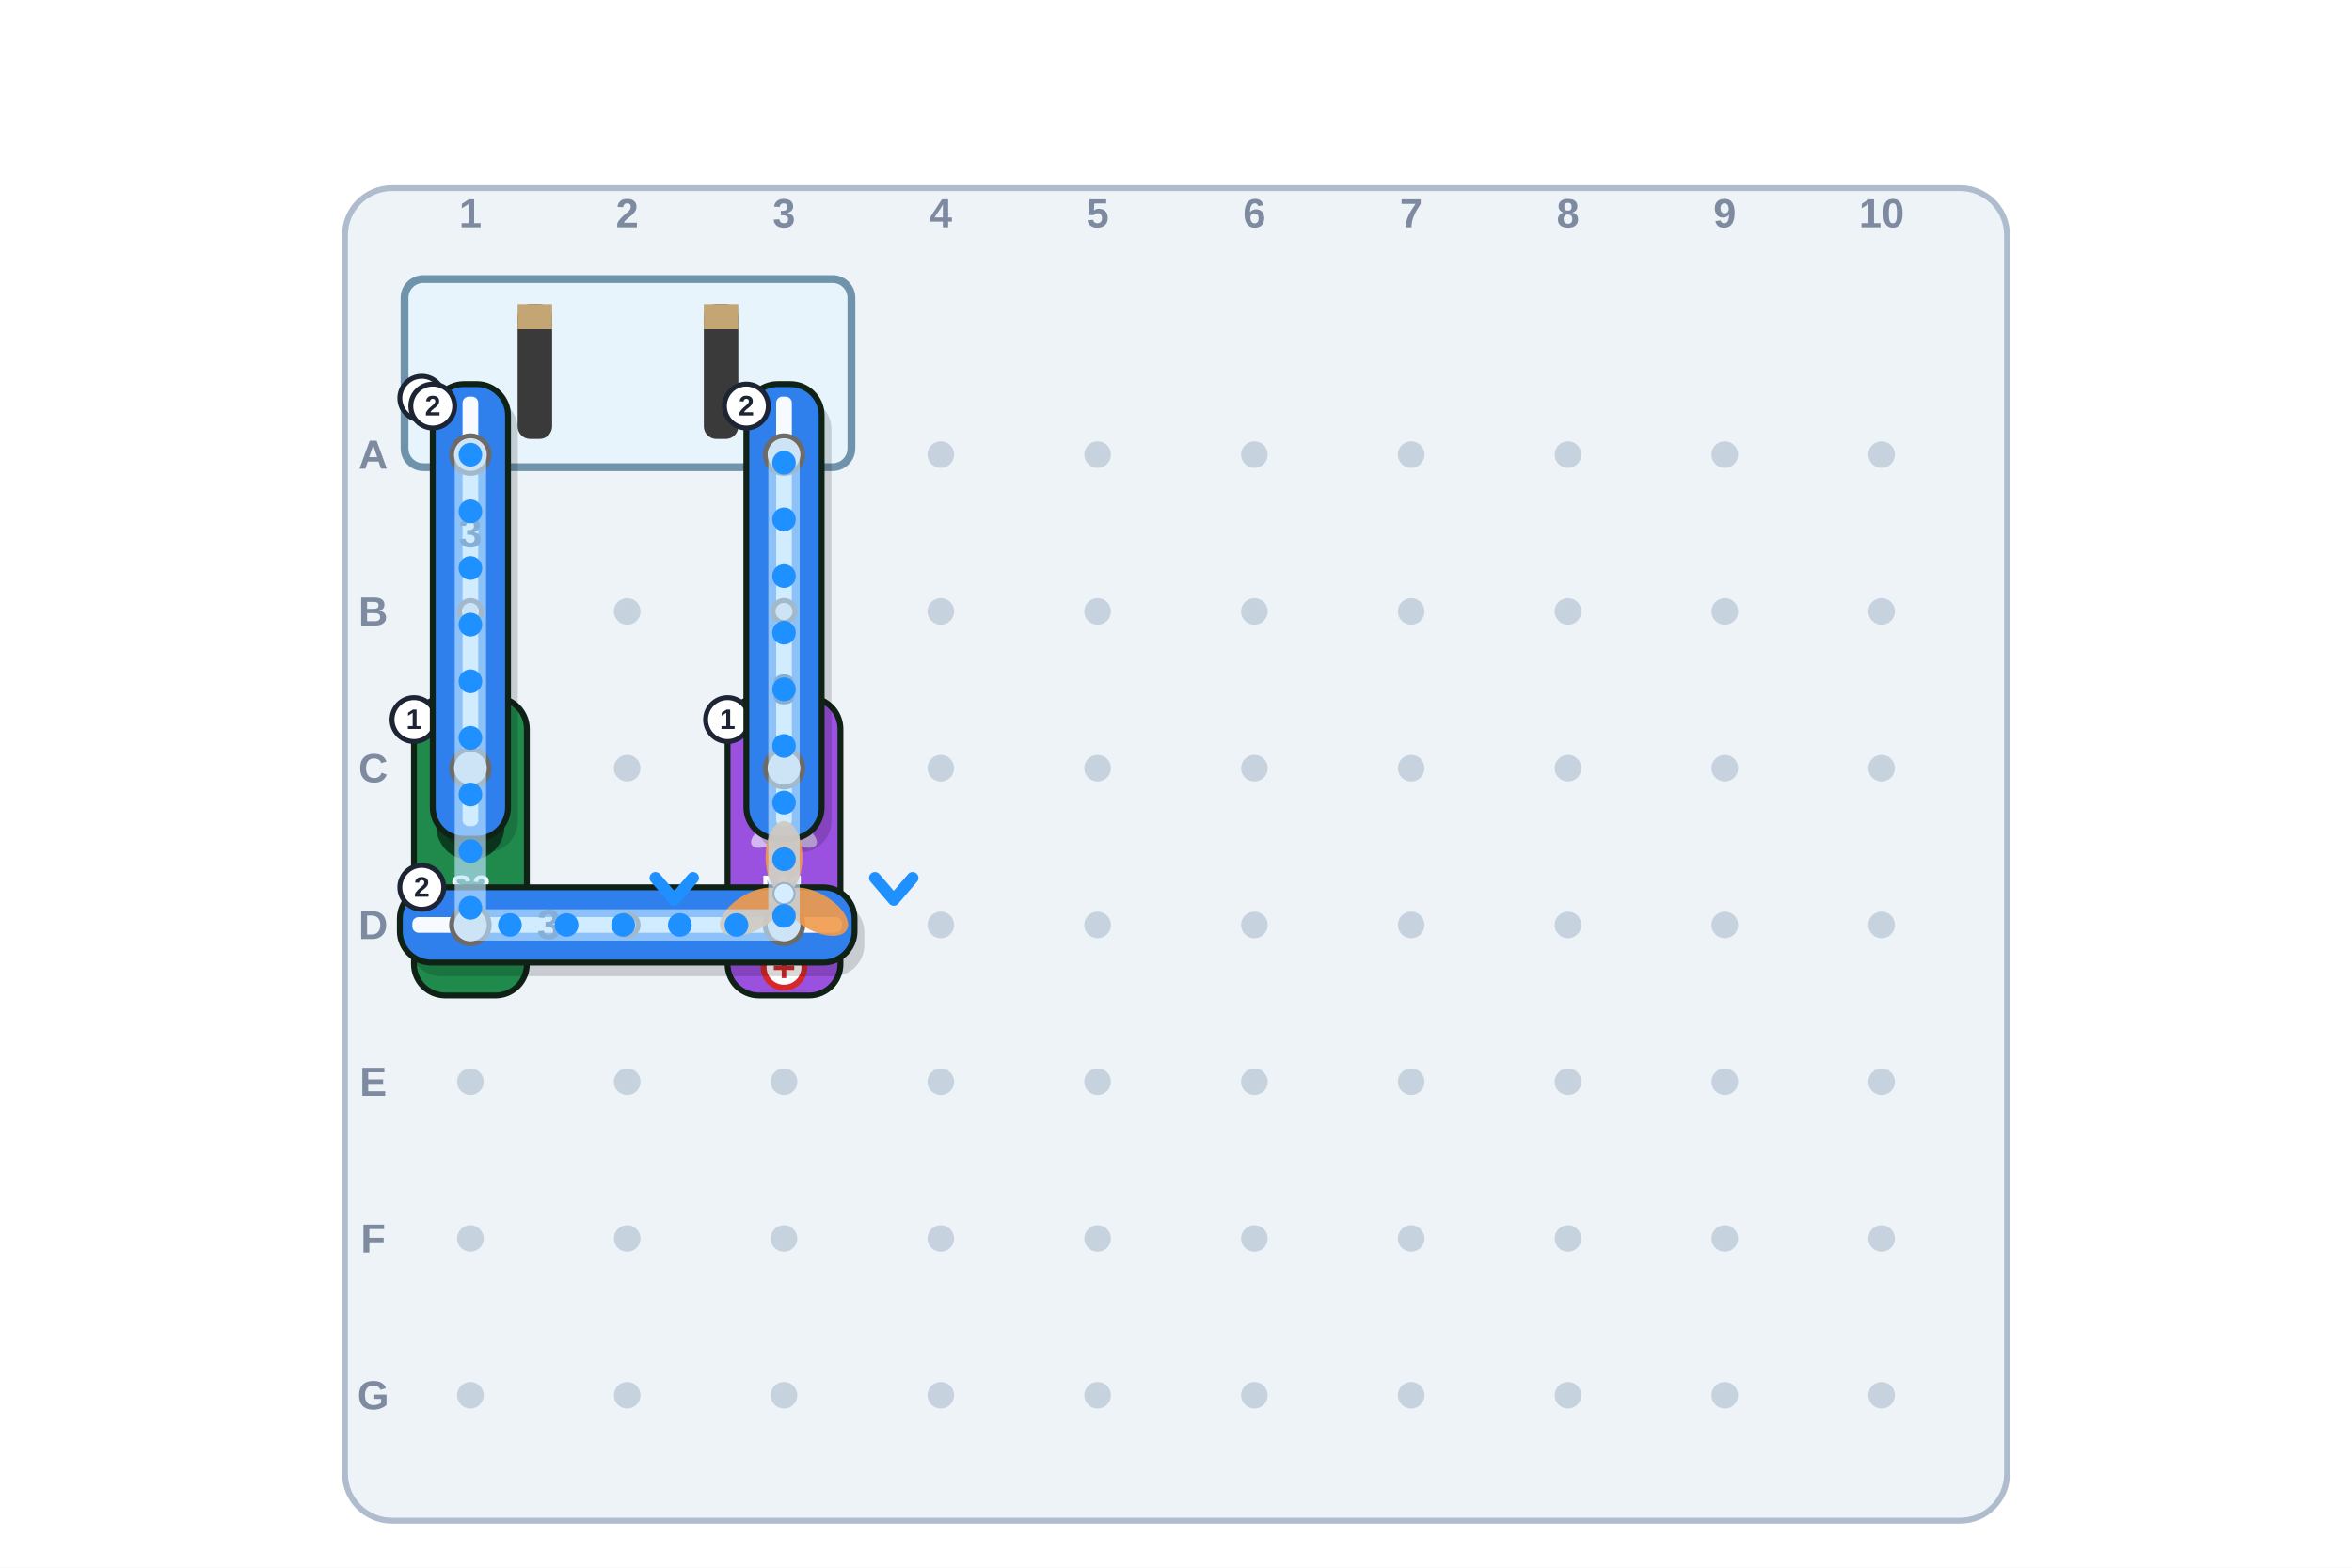
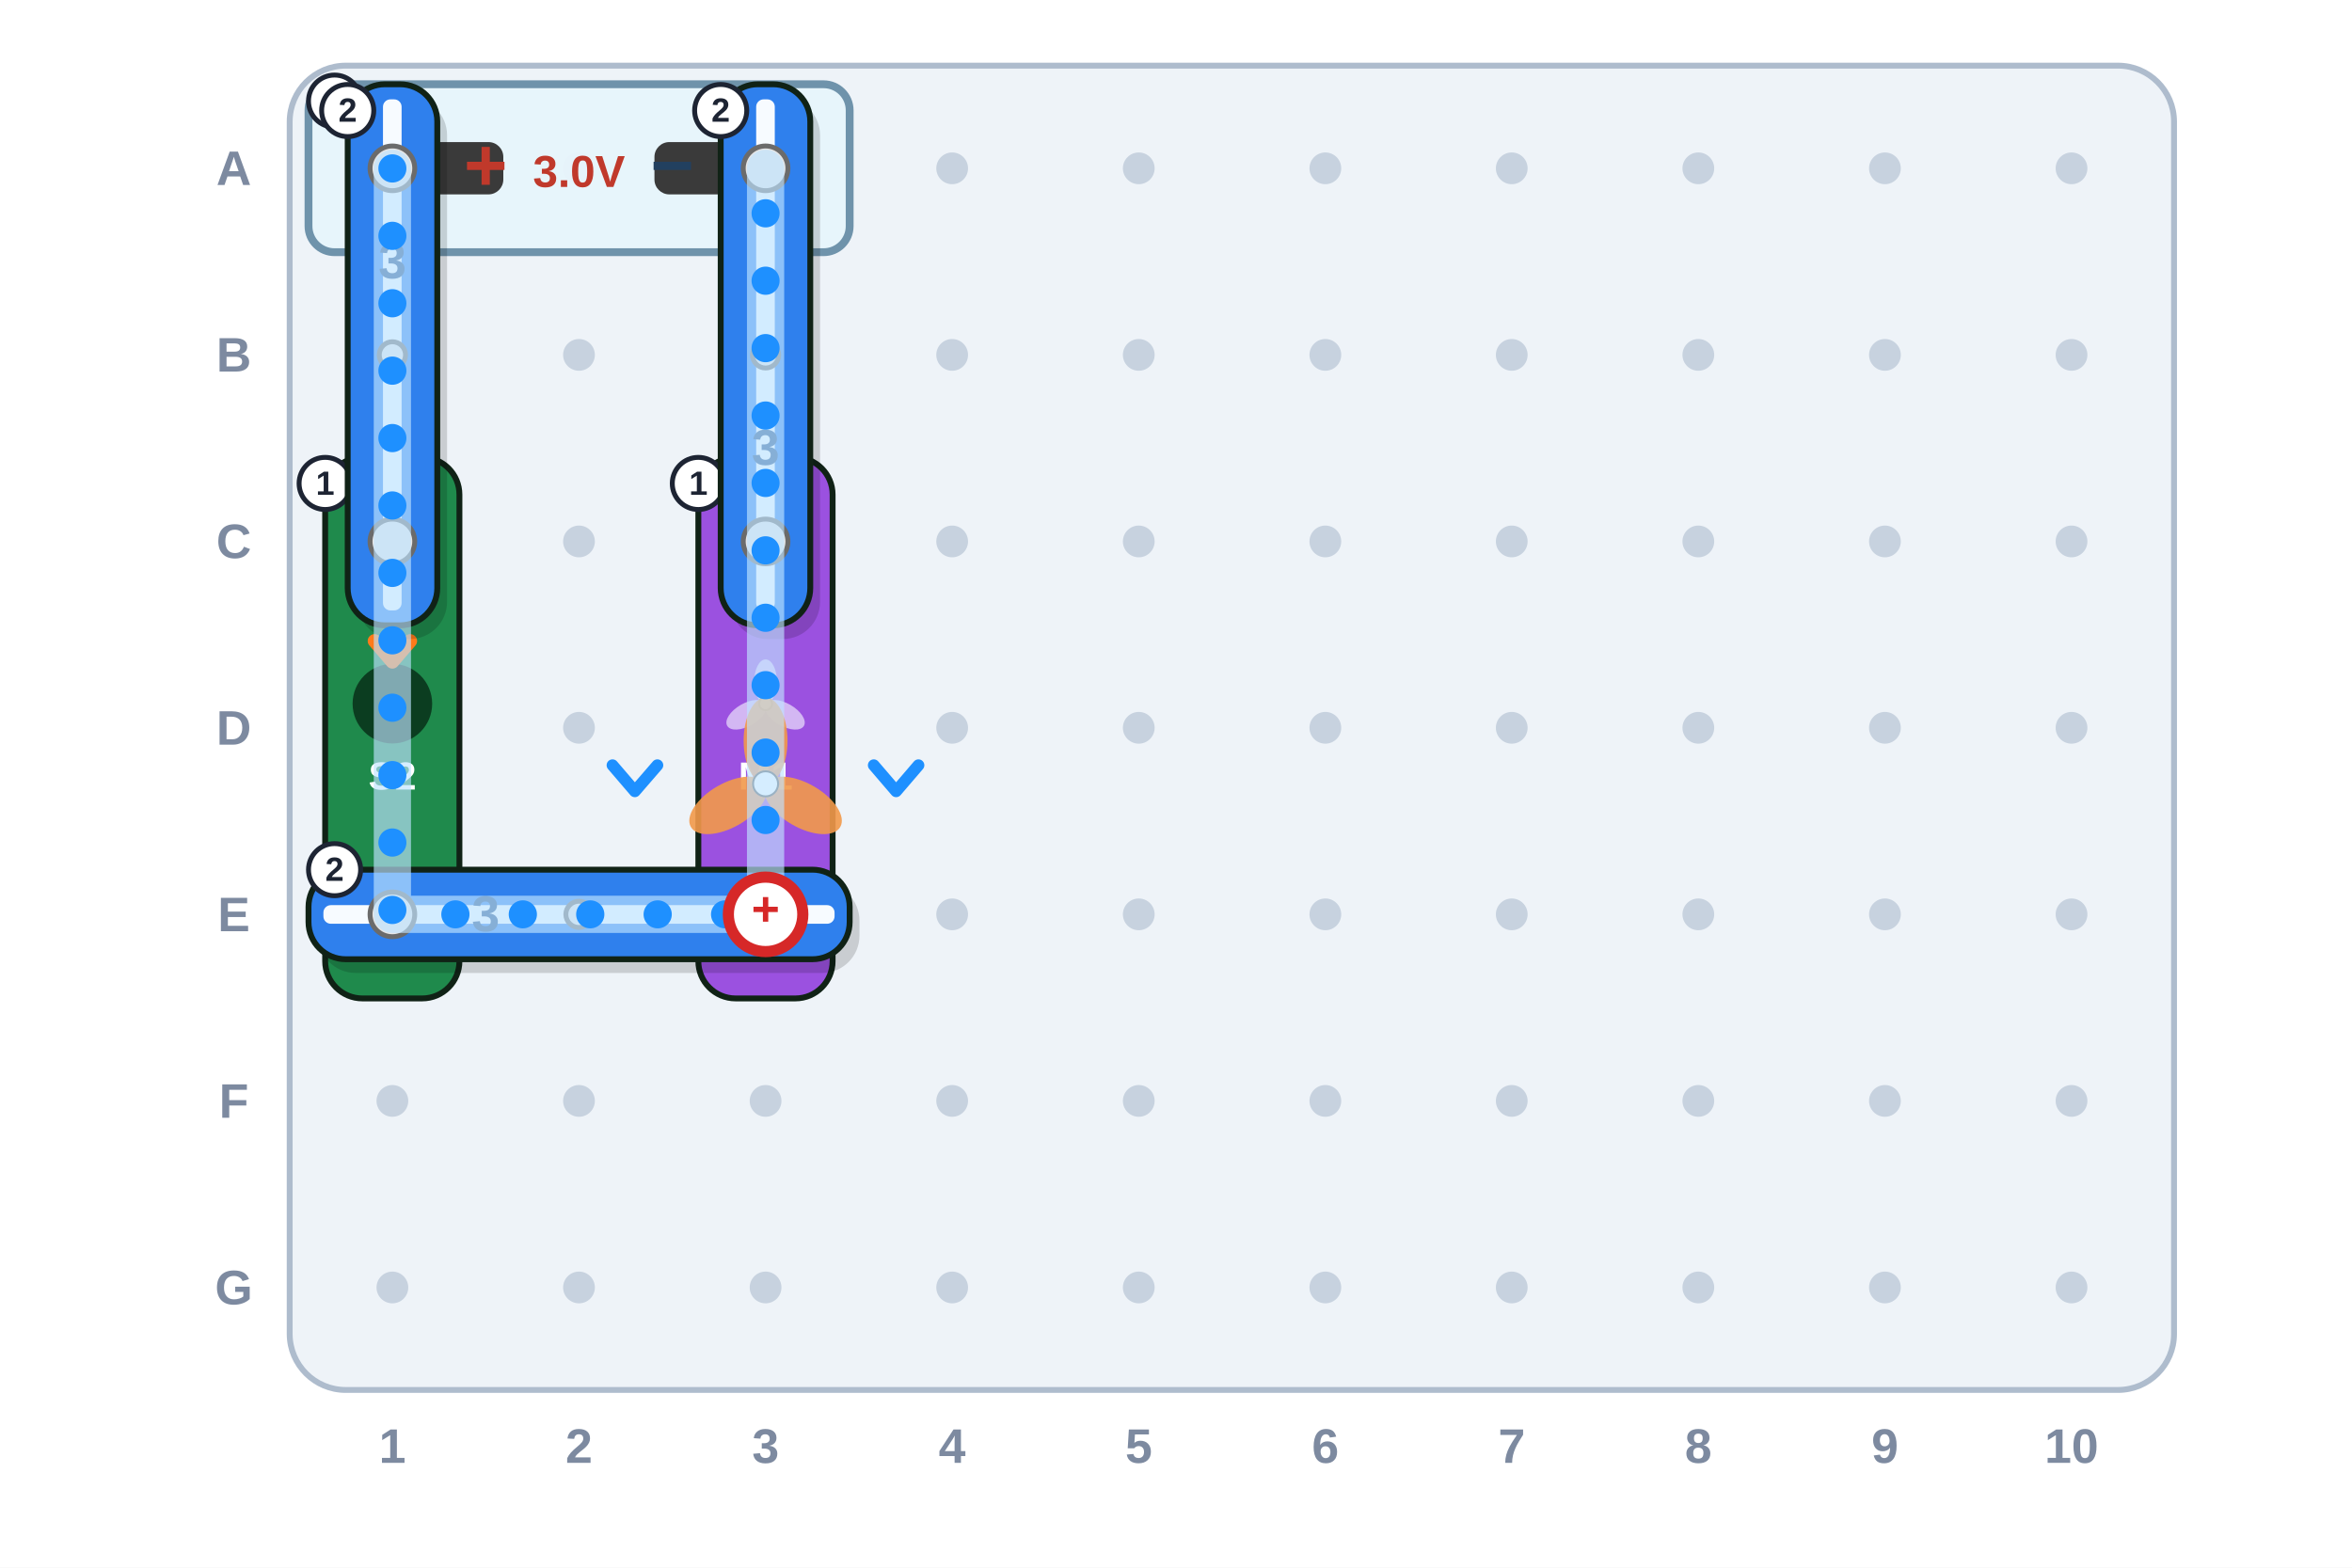
<svg xmlns="http://www.w3.org/2000/svg" width="1200" height="800" viewBox="0 0 1200 800" font-family="'Avenir Next','Trebuchet MS','Helvetica Neue',Arial,sans-serif">
  <rect width="1200" height="800" fill="#ffffff" />
-   <rect x="176.0" y="96.0" width="848.0" height="680.0" rx="24.0" fill="#eef3f8" stroke="#aebccd" stroke-width="3" />
-   <circle cx="240.0" cy="232.0" r="6.8" fill="#c7d2df" />
-   <circle cx="320.0" cy="232.0" r="6.8" fill="#c7d2df" />
-   <circle cx="400.0" cy="232.0" r="6.8" fill="#c7d2df" />
-   <circle cx="480.0" cy="232.0" r="6.8" fill="#c7d2df" />
-   <circle cx="560.0" cy="232.0" r="6.8" fill="#c7d2df" />
-   <circle cx="640.0" cy="232.0" r="6.8" fill="#c7d2df" />
-   <circle cx="720.0" cy="232.0" r="6.8" fill="#c7d2df" />
-   <circle cx="800.0" cy="232.0" r="6.8" fill="#c7d2df" />
-   <circle cx="880.0" cy="232.0" r="6.8" fill="#c7d2df" />
-   <circle cx="960.0" cy="232.0" r="6.8" fill="#c7d2df" />
-   <circle cx="240.0" cy="312.0" r="6.8" fill="#c7d2df" />
-   <circle cx="320.0" cy="312.0" r="6.8" fill="#c7d2df" />
-   <circle cx="400.0" cy="312.0" r="6.8" fill="#c7d2df" />
-   <circle cx="480.0" cy="312.0" r="6.8" fill="#c7d2df" />
-   <circle cx="560.0" cy="312.0" r="6.8" fill="#c7d2df" />
-   <circle cx="640.0" cy="312.0" r="6.8" fill="#c7d2df" />
-   <circle cx="720.0" cy="312.0" r="6.8" fill="#c7d2df" />
-   <circle cx="800.0" cy="312.0" r="6.8" fill="#c7d2df" />
-   <circle cx="880.0" cy="312.0" r="6.8" fill="#c7d2df" />
-   <circle cx="960.0" cy="312.0" r="6.8" fill="#c7d2df" />
-   <circle cx="240.0" cy="392.0" r="6.8" fill="#c7d2df" />
-   <circle cx="320.0" cy="392.0" r="6.8" fill="#c7d2df" />
-   <circle cx="400.0" cy="392.0" r="6.8" fill="#c7d2df" />
-   <circle cx="480.0" cy="392.0" r="6.8" fill="#c7d2df" />
-   <circle cx="560.0" cy="392.0" r="6.8" fill="#c7d2df" />
-   <circle cx="640.0" cy="392.0" r="6.8" fill="#c7d2df" />
-   <circle cx="720.0" cy="392.0" r="6.8" fill="#c7d2df" />
-   <circle cx="800.0" cy="392.0" r="6.8" fill="#c7d2df" />
-   <circle cx="880.0" cy="392.0" r="6.8" fill="#c7d2df" />
-   <circle cx="960.0" cy="392.0" r="6.8" fill="#c7d2df" />
-   <circle cx="240.0" cy="472.0" r="6.8" fill="#c7d2df" />
-   <circle cx="320.0" cy="472.0" r="6.8" fill="#c7d2df" />
-   <circle cx="400.0" cy="472.0" r="6.8" fill="#c7d2df" />
-   <circle cx="480.0" cy="472.0" r="6.8" fill="#c7d2df" />
-   <circle cx="560.0" cy="472.0" r="6.8" fill="#c7d2df" />
-   <circle cx="640.0" cy="472.0" r="6.8" fill="#c7d2df" />
-   <circle cx="720.0" cy="472.0" r="6.8" fill="#c7d2df" />
-   <circle cx="800.0" cy="472.0" r="6.8" fill="#c7d2df" />
-   <circle cx="880.0" cy="472.0" r="6.8" fill="#c7d2df" />
-   <circle cx="960.0" cy="472.0" r="6.8" fill="#c7d2df" />
-   <circle cx="240.0" cy="552.0" r="6.8" fill="#c7d2df" />
-   <circle cx="320.0" cy="552.0" r="6.8" fill="#c7d2df" />
-   <circle cx="400.0" cy="552.0" r="6.8" fill="#c7d2df" />
-   <circle cx="480.0" cy="552.0" r="6.8" fill="#c7d2df" />
-   <circle cx="560.0" cy="552.0" r="6.8" fill="#c7d2df" />
-   <circle cx="640.0" cy="552.0" r="6.8" fill="#c7d2df" />
-   <circle cx="720.0" cy="552.0" r="6.8" fill="#c7d2df" />
-   <circle cx="800.0" cy="552.0" r="6.8" fill="#c7d2df" />
-   <circle cx="880.0" cy="552.0" r="6.8" fill="#c7d2df" />
-   <circle cx="960.0" cy="552.0" r="6.8" fill="#c7d2df" />
-   <circle cx="240.0" cy="632.0" r="6.8" fill="#c7d2df" />
-   <circle cx="320.0" cy="632.0" r="6.8" fill="#c7d2df" />
-   <circle cx="400.0" cy="632.0" r="6.8" fill="#c7d2df" />
-   <circle cx="480.0" cy="632.0" r="6.8" fill="#c7d2df" />
-   <circle cx="560.0" cy="632.0" r="6.8" fill="#c7d2df" />
-   <circle cx="640.0" cy="632.0" r="6.8" fill="#c7d2df" />
-   <circle cx="720.0" cy="632.0" r="6.8" fill="#c7d2df" />
-   <circle cx="800.0" cy="632.0" r="6.8" fill="#c7d2df" />
-   <circle cx="880.0" cy="632.0" r="6.8" fill="#c7d2df" />
-   <circle cx="960.0" cy="632.0" r="6.8" fill="#c7d2df" />
-   <circle cx="240.0" cy="712.0" r="6.8" fill="#c7d2df" />
-   <circle cx="320.0" cy="712.0" r="6.8" fill="#c7d2df" />
-   <circle cx="400.0" cy="712.0" r="6.8" fill="#c7d2df" />
-   <circle cx="480.0" cy="712.0" r="6.8" fill="#c7d2df" />
-   <circle cx="560.0" cy="712.0" r="6.8" fill="#c7d2df" />
-   <circle cx="640.0" cy="712.0" r="6.8" fill="#c7d2df" />
-   <circle cx="720.0" cy="712.0" r="6.8" fill="#c7d2df" />
-   <circle cx="800.0" cy="712.0" r="6.8" fill="#c7d2df" />
-   <circle cx="880.0" cy="712.0" r="6.8" fill="#c7d2df" />
-   <circle cx="960.0" cy="712.0" r="6.8" fill="#c7d2df" />
-   <text x="190.4" y="239.2" font-size="20.8" fill="#7d8aa0" font-weight="bold" text-anchor="middle">
-     <tspan x="190.4" dy="0.0">A</tspan>
-   </text>
-   <text x="190.4" y="319.2" font-size="20.8" fill="#7d8aa0" font-weight="bold" text-anchor="middle">
-     <tspan x="190.4" dy="0.0">B</tspan>
-   </text>
-   <text x="190.4" y="399.2" font-size="20.8" fill="#7d8aa0" font-weight="bold" text-anchor="middle">
-     <tspan x="190.4" dy="0.0">C</tspan>
-   </text>
-   <text x="190.4" y="479.2" font-size="20.8" fill="#7d8aa0" font-weight="bold" text-anchor="middle">
-     <tspan x="190.4" dy="0.0">D</tspan>
-   </text>
-   <text x="190.4" y="559.2" font-size="20.8" fill="#7d8aa0" font-weight="bold" text-anchor="middle">
-     <tspan x="190.4" dy="0.0">E</tspan>
-   </text>
-   <text x="190.4" y="639.2" font-size="20.8" fill="#7d8aa0" font-weight="bold" text-anchor="middle">
-     <tspan x="190.4" dy="0.0">F</tspan>
-   </text>
-   <text x="190.4" y="719.2" font-size="20.8" fill="#7d8aa0" font-weight="bold" text-anchor="middle">
-     <tspan x="190.4" dy="0.0">G</tspan>
-   </text>
-   <text x="240.0" y="116.0" font-size="20.8" fill="#7d8aa0" font-weight="bold" text-anchor="middle">
-     <tspan x="240.0" dy="0.0">1</tspan>
-   </text>
-   <text x="320.0" y="116.0" font-size="20.8" fill="#7d8aa0" font-weight="bold" text-anchor="middle">
-     <tspan x="320.0" dy="0.0">2</tspan>
-   </text>
-   <text x="400.0" y="116.0" font-size="20.8" fill="#7d8aa0" font-weight="bold" text-anchor="middle">
-     <tspan x="400.0" dy="0.0">3</tspan>
-   </text>
-   <text x="480.0" y="116.0" font-size="20.8" fill="#7d8aa0" font-weight="bold" text-anchor="middle">
-     <tspan x="480.0" dy="0.0">4</tspan>
-   </text>
-   <text x="560.0" y="116.0" font-size="20.8" fill="#7d8aa0" font-weight="bold" text-anchor="middle">
-     <tspan x="560.0" dy="0.0">5</tspan>
-   </text>
-   <text x="640.0" y="116.0" font-size="20.8" fill="#7d8aa0" font-weight="bold" text-anchor="middle">
-     <tspan x="640.0" dy="0.0">6</tspan>
-   </text>
-   <text x="720.0" y="116.0" font-size="20.8" fill="#7d8aa0" font-weight="bold" text-anchor="middle">
-     <tspan x="720.0" dy="0.0">7</tspan>
-   </text>
-   <text x="800.0" y="116.0" font-size="20.8" fill="#7d8aa0" font-weight="bold" text-anchor="middle">
-     <tspan x="800.0" dy="0.0">8</tspan>
-   </text>
-   <text x="880.0" y="116.0" font-size="20.8" fill="#7d8aa0" font-weight="bold" text-anchor="middle">
-     <tspan x="880.0" dy="0.0">9</tspan>
-   </text>
-   <text x="960.0" y="116.0" font-size="20.8" fill="#7d8aa0" font-weight="bold" text-anchor="middle">
-     <tspan x="960.0" dy="0.0">10</tspan>
-   </text>
-   <g opacity="1">
-     <rect x="206.4" y="142.4" width="228.0" height="96.0" rx="9.6" fill="#e7f4fb" stroke="#6f93ab" stroke-width="4" />
-     <rect x="264.1" y="155.2" width="17.6" height="68.8" rx="6.4" fill="#3a3a3a" />
-     <rect x="264.1" y="155.2" width="17.6" height="12.8" fill="#c4a574" />
-     <rect x="359.1" y="155.2" width="17.6" height="68.8" rx="6.4" fill="#3a3a3a" />
-     <rect x="359.1" y="155.2" width="17.6" height="12.8" fill="#c4a574" />
-     <circle cx="240.0" cy="232.0" r="12.8" fill="#d8dde3" stroke="#5c6770" stroke-width="3" />
-     <text x="240.0" y="209.6" font-size="22.4" fill="#c0392b" font-weight="bold" text-anchor="middle">
-       <tspan x="240.0" dy="0.0">+</tspan>
-     </text>
-     <circle cx="400.0" cy="232.0" r="12.8" fill="#d8dde3" stroke="#5c6770" stroke-width="3" />
-     <text x="400.0" y="209.6" font-size="22.4" fill="#22405f" font-weight="bold" text-anchor="middle">
-       <tspan x="400.0" dy="0.0">−</tspan>
-     </text>
-     <circle cx="215.2" cy="203.2" r="11.2" fill="#fff" stroke="#1d2433" stroke-width="2.5" />
-     <text x="215.2" y="208.0" font-size="14.4" fill="#1d2433" font-weight="bold" text-anchor="middle">
-       <tspan x="215.2" dy="0.0">1</tspan>
-     </text>
-   </g>
-   <g opacity="1">
-     <rect x="211.2" y="356.0" width="57.6" height="152.0" rx="16.0" fill="#1f8a4c" stroke="#102216" stroke-width="3" />
-     <circle cx="240.0" cy="392.0" r="9.6" fill="#e6e6e6" stroke="#6b6b6b" stroke-width="2.5" />
-     <circle cx="240.0" cy="472.0" r="9.6" fill="#e6e6e6" stroke="#6b6b6b" stroke-width="2.5" />
-     <circle cx="240.0" cy="421.6" r="15.4" fill="#0b3d20" stroke="#0b3d20" stroke-width="4" />
-     <path d="M 240.0 381.9 L 240.0 402.4 M 232.3 394.7 L 240.0 403.7 L 247.7 394.7" stroke="#ff7a1a" stroke-width="7" fill="none" stroke-linecap="round" stroke-linejoin="round" />
-     <text x="240.0" y="458.4" font-size="16.8" fill="#fff" font-weight="bold" text-anchor="middle">
-       <tspan x="240.0" dy="0.0">S2</tspan>
-     </text>
-     <circle cx="211.2" cy="367.2" r="11.2" fill="#fff" stroke="#1d2433" stroke-width="2.5" />
-     <text x="211.2" y="372.0" font-size="14.4" fill="#1d2433" font-weight="bold" text-anchor="middle">
-       <tspan x="211.2" dy="0.0">1</tspan>
-     </text>
-   </g>
-   <g opacity="1">
-     <rect x="371.2" y="356.0" width="57.6" height="152.0" rx="16.0" fill="#9b51e0" stroke="#102216" stroke-width="3" />
-     <circle cx="400.0" cy="472.0" r="9.6" fill="#e6e6e6" stroke="#6b6b6b" stroke-width="2.5" />
-     <circle cx="400.0" cy="392.0" r="9.6" fill="#e6e6e6" stroke="#6b6b6b" stroke-width="2.5" />
+   <rect x="147.8" y="33.5" width="961.4" height="675.8" rx="28.6" fill="#eef3f8" stroke="#aebccd" stroke-width="3" data-grid="10x7" />
+   <circle cx="200.2" cy="85.9" r="8.1" fill="#c7d2df" />
+   <circle cx="295.4" cy="85.9" r="8.1" fill="#c7d2df" />
+   <circle cx="390.6" cy="85.9" r="8.1" fill="#c7d2df" />
+   <circle cx="485.8" cy="85.9" r="8.1" fill="#c7d2df" />
+   <circle cx="581.0" cy="85.9" r="8.1" fill="#c7d2df" />
+   <circle cx="676.2" cy="85.9" r="8.1" fill="#c7d2df" />
+   <circle cx="771.3" cy="85.9" r="8.1" fill="#c7d2df" />
+   <circle cx="866.5" cy="85.9" r="8.1" fill="#c7d2df" />
+   <circle cx="961.7" cy="85.9" r="8.1" fill="#c7d2df" />
+   <circle cx="1056.9" cy="85.9" r="8.1" fill="#c7d2df" />
+   <circle cx="200.2" cy="181.1" r="8.1" fill="#c7d2df" />
+   <circle cx="295.4" cy="181.1" r="8.1" fill="#c7d2df" />
+   <circle cx="390.6" cy="181.1" r="8.1" fill="#c7d2df" />
+   <circle cx="485.8" cy="181.1" r="8.1" fill="#c7d2df" />
+   <circle cx="581.0" cy="181.1" r="8.1" fill="#c7d2df" />
+   <circle cx="676.2" cy="181.1" r="8.1" fill="#c7d2df" />
+   <circle cx="771.3" cy="181.1" r="8.1" fill="#c7d2df" />
+   <circle cx="866.5" cy="181.1" r="8.1" fill="#c7d2df" />
+   <circle cx="961.7" cy="181.1" r="8.1" fill="#c7d2df" />
+   <circle cx="1056.9" cy="181.1" r="8.1" fill="#c7d2df" />
+   <circle cx="200.2" cy="276.3" r="8.1" fill="#c7d2df" />
+   <circle cx="295.4" cy="276.3" r="8.1" fill="#c7d2df" />
+   <circle cx="390.6" cy="276.3" r="8.1" fill="#c7d2df" />
+   <circle cx="485.8" cy="276.3" r="8.1" fill="#c7d2df" />
+   <circle cx="581.0" cy="276.3" r="8.1" fill="#c7d2df" />
+   <circle cx="676.2" cy="276.3" r="8.1" fill="#c7d2df" />
+   <circle cx="771.3" cy="276.3" r="8.1" fill="#c7d2df" />
+   <circle cx="866.5" cy="276.3" r="8.1" fill="#c7d2df" />
+   <circle cx="961.7" cy="276.3" r="8.1" fill="#c7d2df" />
+   <circle cx="1056.9" cy="276.3" r="8.1" fill="#c7d2df" />
+   <circle cx="200.2" cy="371.4" r="8.1" fill="#c7d2df" />
+   <circle cx="295.4" cy="371.4" r="8.1" fill="#c7d2df" />
+   <circle cx="390.6" cy="371.4" r="8.1" fill="#c7d2df" />
+   <circle cx="485.8" cy="371.4" r="8.1" fill="#c7d2df" />
+   <circle cx="581.0" cy="371.4" r="8.1" fill="#c7d2df" />
+   <circle cx="676.2" cy="371.4" r="8.1" fill="#c7d2df" />
+   <circle cx="771.3" cy="371.4" r="8.1" fill="#c7d2df" />
+   <circle cx="866.5" cy="371.4" r="8.1" fill="#c7d2df" />
+   <circle cx="961.7" cy="371.4" r="8.1" fill="#c7d2df" />
+   <circle cx="1056.9" cy="371.4" r="8.1" fill="#c7d2df" />
+   <circle cx="200.2" cy="466.6" r="8.1" fill="#c7d2df" />
+   <circle cx="295.4" cy="466.6" r="8.1" fill="#c7d2df" />
+   <circle cx="390.6" cy="466.6" r="8.1" fill="#c7d2df" />
+   <circle cx="485.8" cy="466.6" r="8.1" fill="#c7d2df" />
+   <circle cx="581.0" cy="466.6" r="8.1" fill="#c7d2df" />
+   <circle cx="676.2" cy="466.6" r="8.1" fill="#c7d2df" />
+   <circle cx="771.3" cy="466.6" r="8.1" fill="#c7d2df" />
+   <circle cx="866.5" cy="466.6" r="8.1" fill="#c7d2df" />
+   <circle cx="961.7" cy="466.6" r="8.1" fill="#c7d2df" />
+   <circle cx="1056.9" cy="466.6" r="8.1" fill="#c7d2df" />
+   <circle cx="200.2" cy="561.8" r="8.1" fill="#c7d2df" />
+   <circle cx="295.4" cy="561.8" r="8.1" fill="#c7d2df" />
+   <circle cx="390.6" cy="561.8" r="8.1" fill="#c7d2df" />
+   <circle cx="485.8" cy="561.8" r="8.1" fill="#c7d2df" />
+   <circle cx="581.0" cy="561.8" r="8.1" fill="#c7d2df" />
+   <circle cx="676.2" cy="561.8" r="8.1" fill="#c7d2df" />
+   <circle cx="771.3" cy="561.8" r="8.1" fill="#c7d2df" />
+   <circle cx="866.5" cy="561.8" r="8.1" fill="#c7d2df" />
+   <circle cx="961.7" cy="561.8" r="8.1" fill="#c7d2df" />
+   <circle cx="1056.9" cy="561.8" r="8.1" fill="#c7d2df" />
+   <circle cx="200.2" cy="657.0" r="8.1" fill="#c7d2df" />
+   <circle cx="295.4" cy="657.0" r="8.1" fill="#c7d2df" />
+   <circle cx="390.6" cy="657.0" r="8.1" fill="#c7d2df" />
+   <circle cx="485.8" cy="657.0" r="8.1" fill="#c7d2df" />
+   <circle cx="581.0" cy="657.0" r="8.1" fill="#c7d2df" />
+   <circle cx="676.2" cy="657.0" r="8.1" fill="#c7d2df" />
+   <circle cx="771.3" cy="657.0" r="8.1" fill="#c7d2df" />
+   <circle cx="866.5" cy="657.0" r="8.1" fill="#c7d2df" />
+   <circle cx="961.7" cy="657.0" r="8.1" fill="#c7d2df" />
+   <circle cx="1056.9" cy="657.0" r="8.1" fill="#c7d2df" />
+   <text x="119.3" y="94.4" font-size="24.749" fill="#7d8aa0" font-weight="bold" text-anchor="middle">
+     <tspan x="119.3" dy="0.0">A</tspan>
+   </text>
+   <text x="119.3" y="189.6" font-size="24.749" fill="#7d8aa0" font-weight="bold" text-anchor="middle">
+     <tspan x="119.3" dy="0.0">B</tspan>
+   </text>
+   <text x="119.3" y="284.8" font-size="24.749" fill="#7d8aa0" font-weight="bold" text-anchor="middle">
+     <tspan x="119.3" dy="0.0">C</tspan>
+   </text>
+   <text x="119.3" y="380.0" font-size="24.749" fill="#7d8aa0" font-weight="bold" text-anchor="middle">
+     <tspan x="119.3" dy="0.0">D</tspan>
+   </text>
+   <text x="119.3" y="475.2" font-size="24.749" fill="#7d8aa0" font-weight="bold" text-anchor="middle">
+     <tspan x="119.3" dy="0.0">E</tspan>
+   </text>
+   <text x="119.3" y="570.4" font-size="24.749" fill="#7d8aa0" font-weight="bold" text-anchor="middle">
+     <tspan x="119.3" dy="0.0">F</tspan>
+   </text>
+   <text x="119.3" y="665.6" font-size="24.749" fill="#7d8aa0" font-weight="bold" text-anchor="middle">
+     <tspan x="119.3" dy="0.0">G</tspan>
+   </text>
+   <text x="200.2" y="746.5" font-size="24.749" fill="#7d8aa0" font-weight="bold" text-anchor="middle">
+     <tspan x="200.2" dy="0.0">1</tspan>
+   </text>
+   <text x="295.4" y="746.5" font-size="24.749" fill="#7d8aa0" font-weight="bold" text-anchor="middle">
+     <tspan x="295.4" dy="0.0">2</tspan>
+   </text>
+   <text x="390.6" y="746.5" font-size="24.749" fill="#7d8aa0" font-weight="bold" text-anchor="middle">
+     <tspan x="390.6" dy="0.0">3</tspan>
+   </text>
+   <text x="485.8" y="746.5" font-size="24.749" fill="#7d8aa0" font-weight="bold" text-anchor="middle">
+     <tspan x="485.8" dy="0.0">4</tspan>
+   </text>
+   <text x="581.0" y="746.5" font-size="24.749" fill="#7d8aa0" font-weight="bold" text-anchor="middle">
+     <tspan x="581.0" dy="0.0">5</tspan>
+   </text>
+   <text x="676.2" y="746.5" font-size="24.749" fill="#7d8aa0" font-weight="bold" text-anchor="middle">
+     <tspan x="676.2" dy="0.0">6</tspan>
+   </text>
+   <text x="771.3" y="746.5" font-size="24.749" fill="#7d8aa0" font-weight="bold" text-anchor="middle">
+     <tspan x="771.3" dy="0.0">7</tspan>
+   </text>
+   <text x="866.5" y="746.5" font-size="24.749" fill="#7d8aa0" font-weight="bold" text-anchor="middle">
+     <tspan x="866.5" dy="0.0">8</tspan>
+   </text>
+   <text x="961.7" y="746.5" font-size="24.749" fill="#7d8aa0" font-weight="bold" text-anchor="middle">
+     <tspan x="961.7" dy="0.0">9</tspan>
+   </text>
+   <text x="1056.9" y="746.5" font-size="24.749" fill="#7d8aa0" font-weight="bold" text-anchor="middle">
+     <tspan x="1056.9" dy="0.0">10</tspan>
+   </text>
+   <g opacity="1" data-step="2" data-key="B1" data-want="1A 3A span=3 depth=1" data-drawn="1A 3A span=3 depth=1">
+     <rect x="157.4" y="43.0" width="276.1" height="85.7" rx="13.3" fill="#e7f4fb" fill-opacity="0.96" stroke="#6f93ab" stroke-width="4" />
+     <rect x="195.9" y="72.5" width="60.9" height="26.7" rx="7.6" fill="#3a3a3a" />
+     <rect x="333.9" y="72.5" width="60.9" height="26.7" rx="7.6" fill="#3a3a3a" />
+     <text x="295.4" y="95.4" font-size="22.846" fill="#c0392b" font-weight="bold" text-anchor="middle">
+       <tspan x="295.4" dy="0.0">3.0V</tspan>
+     </text>
+     <circle cx="200.2" cy="85.9" r="15.2" fill="#d8dde3" stroke="#5c6770" stroke-width="3" />
+     <text x="247.8" y="97.3" font-size="38.076" fill="#c0392b" font-weight="bold" text-anchor="middle">
+       <tspan x="247.8" dy="0.0">+</tspan>
+     </text>
+     <circle cx="390.6" cy="85.9" r="15.2" fill="#d8dde3" stroke="#5c6770" stroke-width="3" />
+     <text x="343.0" y="97.3" font-size="38.076" fill="#22405f" font-weight="bold" text-anchor="middle">
+       <tspan x="343.0" dy="0.0">−</tspan>
+     </text>
+     <circle cx="170.7" cy="51.6" r="13.3" fill="#fff" stroke="#1d2433" stroke-width="2.5" />
+     <text x="170.7" y="57.3" font-size="17.134" fill="#1d2433" font-weight="bold" text-anchor="middle">
+       <tspan x="170.7" dy="0.0">1</tspan>
+     </text>
+   </g>
+   <g opacity="1" data-step="3" data-key="S2" data-want="1C 1E span=3 depth=1" data-drawn="1C 1E span=3 depth=1">
+     <rect x="165.9" y="233.4" width="68.5" height="276.1" rx="19.0" fill="#1f8a4c" stroke="#102216" stroke-width="3" />
+     <circle cx="200.2" cy="276.3" r="11.4" fill="#e6e6e6" stroke="#6b6b6b" stroke-width="2.5" />
+     <circle cx="200.2" cy="466.6" r="11.4" fill="#e6e6e6" stroke="#6b6b6b" stroke-width="2.5" />
+     <circle cx="200.2" cy="359.1" r="18.3" fill="#0b3d20" stroke="#0b3d20" stroke-width="4" />
+     <path d="M 200.2 311.9 L 200.2 336.2 M 191.1 327.1 L 200.2 337.7 L 209.3 327.1" stroke="#ff7a1a" stroke-width="7" fill="none" stroke-linecap="round" stroke-linejoin="round" />
+     <text x="200.2" y="402.9" font-size="19.99" fill="#fff" font-weight="bold" text-anchor="middle">
+       <tspan x="200.2" dy="0.0">S2</tspan>
+     </text>
+     <circle cx="165.9" cy="246.7" r="13.3" fill="#fff" stroke="#1d2433" stroke-width="2.5" />
+     <text x="165.9" y="252.5" font-size="17.134" fill="#1d2433" font-weight="bold" text-anchor="middle">
+       <tspan x="165.9" dy="0.0">1</tspan>
+     </text>
+   </g>
+   <g opacity="1" data-step="4" data-key="M1" data-want="3E 3C span=3 depth=1" data-drawn="3E 3C span=3 depth=1">
+     <rect x="356.3" y="233.4" width="68.5" height="276.1" rx="19.0" fill="#9b51e0" stroke="#102216" stroke-width="3" />
+     <circle cx="390.6" cy="466.6" r="11.4" fill="#e6e6e6" stroke="#6b6b6b" stroke-width="2.5" />
+     <circle cx="390.6" cy="276.3" r="11.4" fill="#e6e6e6" stroke="#6b6b6b" stroke-width="2.5" />
    <g>
-       <ellipse cx="400.0" cy="412.1" rx="4.8" ry="9.5" fill="#d9c2f5" opacity="0.9" transform="rotate(0 400.0 421.6)" />
-       <ellipse cx="400.0" cy="412.1" rx="4.8" ry="9.5" fill="#d9c2f5" opacity="0.9" transform="rotate(120 400.0 421.6)" />
-       <ellipse cx="400.0" cy="412.1" rx="4.8" ry="9.5" fill="#d9c2f5" opacity="0.9" transform="rotate(240 400.0 421.6)" />
-       <circle cx="400.0" cy="421.6" r="2.8" fill="#fff" stroke="#555" />
-       <animateTransform attributeName="transform" type="rotate" from="0 400.0 421.6" to="360 400.0 421.6" dur="0.7s" repeatCount="indefinite" />
+       <ellipse cx="390.6" cy="347.8" rx="5.8" ry="11.3" fill="#d9c2f5" opacity="0.9" transform="rotate(0 390.6 359.1)" />
+       <ellipse cx="390.6" cy="347.8" rx="5.8" ry="11.3" fill="#d9c2f5" opacity="0.9" transform="rotate(120 390.6 359.1)" />
+       <ellipse cx="390.6" cy="347.8" rx="5.8" ry="11.3" fill="#d9c2f5" opacity="0.9" transform="rotate(240 390.6 359.1)" />
+       <circle cx="390.6" cy="359.1" r="3.3" fill="#fff" stroke="#555" />
+       <animateTransform attributeName="transform" type="rotate" from="0 390.6 359.1" to="360 390.6 359.1" dur="0.7s" repeatCount="indefinite" />
    </g>
-     <text x="400.0" y="458.4" font-size="16.8" fill="#fff" font-weight="bold" text-anchor="middle">
-       <tspan x="400.0" dy="0.0">M1</tspan>
-     </text>
-     <circle cx="400.0" cy="493.6" r="10.4" fill="#fff" stroke="#d62828" stroke-width="3" />
-     <text x="400.0" y="500.8" font-size="20.8" fill="#d62828" font-weight="bold" text-anchor="middle">
-       <tspan x="400.0" dy="0.0">+</tspan>
-     </text>
-     <circle cx="371.2" cy="367.2" r="11.2" fill="#fff" stroke="#1d2433" stroke-width="2.5" />
-     <text x="371.2" y="372.0" font-size="14.4" fill="#1d2433" font-weight="bold" text-anchor="middle">
-       <tspan x="371.2" dy="0.0">1</tspan>
-     </text>
-   </g>
-   <g opacity="1">
-     <rect x="225.8" y="203.0" width="38.4" height="232.0" rx="16.0" fill="#000" opacity="0.16" />
-     <rect x="220.8" y="196.0" width="38.4" height="232.0" rx="16.0" fill="#2f80ed" stroke="#102216" stroke-width="3" />
-     <rect x="236.0" y="202.4" width="8.0" height="219.2" rx="3.2" fill="#f7fbff" />
-     <circle cx="240.0" cy="232.0" r="9.6" fill="#e6e6e6" stroke="#6b6b6b" stroke-width="2.5" />
-     <circle cx="240.0" cy="312.0" r="5.6" fill="#e6e6e6" stroke="#6b6b6b" stroke-width="2.5" />
-     <circle cx="240.0" cy="392.0" r="9.6" fill="#e6e6e6" stroke="#6b6b6b" stroke-width="2.5" />
-     <text x="240.0" y="279.2" font-size="21.6" fill="#1d4e89" font-weight="bold" text-anchor="middle">
-       <tspan x="240.0" dy="0.0">3</tspan>
-     </text>
-     <circle cx="220.8" cy="207.2" r="11.2" fill="#fff" stroke="#1d2433" stroke-width="2.5" />
-     <text x="220.8" y="212.0" font-size="14.4" fill="#1d2433" font-weight="bold" text-anchor="middle">
-       <tspan x="220.8" dy="0.0">2</tspan>
-     </text>
-   </g>
-   <g opacity="1">
-     <rect x="209.0" y="459.8" width="232.0" height="38.4" rx="16.0" fill="#000" opacity="0.16" />
-     <rect x="204.0" y="452.8" width="232.0" height="38.4" rx="16.0" fill="#2f80ed" stroke="#102216" stroke-width="3" />
-     <rect x="210.4" y="468.0" width="219.2" height="8.0" rx="3.2" fill="#f7fbff" />
-     <circle cx="240.0" cy="472.0" r="9.6" fill="#e6e6e6" stroke="#6b6b6b" stroke-width="2.5" />
-     <circle cx="320.0" cy="472.0" r="5.6" fill="#e6e6e6" stroke="#6b6b6b" stroke-width="2.5" />
-     <circle cx="400.0" cy="472.0" r="9.6" fill="#e6e6e6" stroke="#6b6b6b" stroke-width="2.5" />
-     <text x="280.0" y="479.2" font-size="21.6" fill="#1d4e89" font-weight="bold" text-anchor="middle">
-       <tspan x="280.0" dy="0.0">3</tspan>
-     </text>
-     <circle cx="215.2" cy="452.8" r="11.2" fill="#fff" stroke="#1d2433" stroke-width="2.5" />
-     <text x="215.2" y="457.6" font-size="14.4" fill="#1d2433" font-weight="bold" text-anchor="middle">
-       <tspan x="215.2" dy="0.0">2</tspan>
-     </text>
-   </g>
-   <g opacity="1">
-     <rect x="385.8" y="203.0" width="38.4" height="232.0" rx="16.0" fill="#000" opacity="0.16" />
-     <rect x="380.8" y="196.0" width="38.4" height="232.0" rx="16.0" fill="#2f80ed" stroke="#102216" stroke-width="3" />
-     <rect x="396.0" y="202.4" width="8.0" height="219.2" rx="3.2" fill="#f7fbff" />
-     <circle cx="400.0" cy="392.0" r="9.6" fill="#e6e6e6" stroke="#6b6b6b" stroke-width="2.5" />
-     <circle cx="400.0" cy="312.0" r="5.6" fill="#e6e6e6" stroke="#6b6b6b" stroke-width="2.5" />
-     <circle cx="400.0" cy="232.0" r="9.6" fill="#e6e6e6" stroke="#6b6b6b" stroke-width="2.5" />
-     <text x="400.0" y="359.2" font-size="21.6" fill="#1d4e89" font-weight="bold" text-anchor="middle">
-       <tspan x="400.0" dy="0.0">3</tspan>
-     </text>
-     <circle cx="380.8" cy="207.2" r="11.2" fill="#fff" stroke="#1d2433" stroke-width="2.5" />
-     <text x="380.8" y="212.0" font-size="14.4" fill="#1d2433" font-weight="bold" text-anchor="middle">
-       <tspan x="380.8" dy="0.0">2</tspan>
+     <text x="390.6" y="402.9" font-size="19.99" fill="#fff" font-weight="bold" text-anchor="middle">
+       <tspan x="390.6" dy="0.0">M1</tspan>
+     </text>
+     <circle cx="356.3" cy="246.7" r="13.3" fill="#fff" stroke="#1d2433" stroke-width="2.5" />
+     <text x="356.3" y="252.5" font-size="17.134" fill="#1d2433" font-weight="bold" text-anchor="middle">
+       <tspan x="356.3" dy="0.0">1</tspan>
+     </text>
+   </g>
+   <g opacity="1" data-step="5" data-key="wire3" data-want="1A 1B 1C span=3 depth=1" data-drawn="1A 1B 1C span=3 depth=1">
+     <rect x="182.4" y="50.0" width="45.7" height="276.1" rx="19.0" fill="#000" opacity="0.16" />
+     <rect x="177.4" y="43.0" width="45.7" height="276.1" rx="19.0" fill="#2f80ed" stroke="#102216" stroke-width="3" />
+     <rect x="195.4" y="50.7" width="9.5" height="260.8" rx="3.8" fill="#f7fbff" />
+     <circle cx="200.2" cy="85.9" r="11.4" fill="#e6e6e6" stroke="#6b6b6b" stroke-width="2.5" />
+     <circle cx="200.2" cy="181.1" r="6.7" fill="#e6e6e6" stroke="#6b6b6b" stroke-width="2.5" />
+     <circle cx="200.2" cy="276.3" r="11.4" fill="#e6e6e6" stroke="#6b6b6b" stroke-width="2.5" />
+     <text x="200.2" y="142.0" font-size="25.701" fill="#1d4e89" font-weight="bold" text-anchor="middle">
+       <tspan x="200.2" dy="0.0">3</tspan>
+     </text>
+     <circle cx="177.4" cy="56.4" r="13.3" fill="#fff" stroke="#1d2433" stroke-width="2.5" />
+     <text x="177.4" y="62.1" font-size="17.134" fill="#1d2433" font-weight="bold" text-anchor="middle">
+       <tspan x="177.4" dy="0.0">2</tspan>
+     </text>
+   </g>
+   <g opacity="1" data-step="6" data-key="wire3" data-want="1E 2E 3E span=3 depth=1" data-drawn="1E 2E 3E span=3 depth=1">
+     <rect x="162.4" y="450.8" width="276.1" height="45.7" rx="19.0" fill="#000" opacity="0.16" />
+     <rect x="157.4" y="443.8" width="276.1" height="45.7" rx="19.0" fill="#2f80ed" stroke="#102216" stroke-width="3" />
+     <rect x="165.0" y="461.9" width="260.8" height="9.5" rx="3.8" fill="#f7fbff" />
+     <circle cx="200.2" cy="466.6" r="11.4" fill="#e6e6e6" stroke="#6b6b6b" stroke-width="2.5" />
+     <circle cx="295.4" cy="466.6" r="6.7" fill="#e6e6e6" stroke="#6b6b6b" stroke-width="2.5" />
+     <circle cx="390.6" cy="466.6" r="11.4" fill="#e6e6e6" stroke="#6b6b6b" stroke-width="2.5" />
+     <text x="247.8" y="475.2" font-size="25.701" fill="#1d4e89" font-weight="bold" text-anchor="middle">
+       <tspan x="247.8" dy="0.0">3</tspan>
+     </text>
+     <circle cx="170.7" cy="443.8" r="13.3" fill="#fff" stroke="#1d2433" stroke-width="2.5" />
+     <text x="170.7" y="449.5" font-size="17.134" fill="#1d2433" font-weight="bold" text-anchor="middle">
+       <tspan x="170.7" dy="0.0">2</tspan>
+     </text>
+   </g>
+   <g opacity="1" data-step="7" data-key="wire3" data-want="3C 3B 3A span=3 depth=1" data-drawn="3C 3B 3A span=3 depth=1">
+     <rect x="372.7" y="50.0" width="45.7" height="276.1" rx="19.0" fill="#000" opacity="0.16" />
+     <rect x="367.7" y="43.0" width="45.7" height="276.1" rx="19.0" fill="#2f80ed" stroke="#102216" stroke-width="3" />
+     <rect x="385.8" y="50.7" width="9.5" height="260.8" rx="3.8" fill="#f7fbff" />
+     <circle cx="390.6" cy="276.3" r="11.4" fill="#e6e6e6" stroke="#6b6b6b" stroke-width="2.5" />
+     <circle cx="390.6" cy="181.1" r="6.7" fill="#e6e6e6" stroke="#6b6b6b" stroke-width="2.5" />
+     <circle cx="390.6" cy="85.9" r="11.4" fill="#e6e6e6" stroke="#6b6b6b" stroke-width="2.5" />
+     <text x="390.6" y="237.2" font-size="25.701" fill="#1d4e89" font-weight="bold" text-anchor="middle">
+       <tspan x="390.6" dy="0.0">3</tspan>
+     </text>
+     <circle cx="367.7" cy="56.4" r="13.3" fill="#fff" stroke="#1d2433" stroke-width="2.5" />
+     <text x="367.7" y="62.1" font-size="17.134" fill="#1d2433" font-weight="bold" text-anchor="middle">
+       <tspan x="367.7" dy="0.0">2</tspan>
    </text>
  </g>
  <g>
-     <ellipse cx="400.0" cy="437.5" rx="9.4" ry="18.5" fill="#f2994a" opacity="0.9" transform="rotate(0 400.0 456.0)" />
-     <ellipse cx="400.0" cy="437.5" rx="9.4" ry="18.5" fill="#f2994a" opacity="0.9" transform="rotate(120 400.0 456.0)" />
-     <ellipse cx="400.0" cy="437.5" rx="9.4" ry="18.5" fill="#f2994a" opacity="0.9" transform="rotate(240 400.0 456.0)" />
-     <circle cx="400.0" cy="456.0" r="5.4" fill="#fff" stroke="#555" />
-     <animateTransform attributeName="transform" type="rotate" from="0 400.0 456.0" to="360 400.0 456.0" dur="0.7s" repeatCount="indefinite" />
-   </g>
-   <polyline points="334.4,448.0 344.0,459.2 353.6,448.0" fill="none" stroke="#1e90ff" stroke-width="6" stroke-linecap="round" stroke-linejoin="round">
-     <animateTransform attributeName="transform" type="translate" values="0 0; 0 24.0" dur="0.9s" begin="0.0s" repeatCount="indefinite" />
+     <ellipse cx="390.6" cy="378.0" rx="11.2" ry="22.0" fill="#f2994a" opacity="0.9" transform="rotate(0 390.6 400.0)" />
+     <ellipse cx="390.6" cy="378.0" rx="11.2" ry="22.0" fill="#f2994a" opacity="0.9" transform="rotate(120 390.6 400.0)" />
+     <ellipse cx="390.6" cy="378.0" rx="11.2" ry="22.0" fill="#f2994a" opacity="0.9" transform="rotate(240 390.6 400.0)" />
+     <circle cx="390.6" cy="400.0" r="6.4" fill="#fff" stroke="#555" />
+     <animateTransform attributeName="transform" type="rotate" from="0 390.6 400.0" to="360 390.6 400.0" dur="0.7s" repeatCount="indefinite" />
+   </g>
+   <polyline points="312.5,390.5 323.9,403.8 335.4,390.5" fill="none" stroke="#1e90ff" stroke-width="6" stroke-linecap="round" stroke-linejoin="round">
+     <animateTransform attributeName="transform" type="translate" values="0 0; 0 28.6" dur="0.9s" begin="0.0s" repeatCount="indefinite" />
    <animate attributeName="opacity" values="1;0" dur="0.9s" begin="0.0s" repeatCount="indefinite" />
  </polyline>
-   <polyline points="446.4,448.0 456.0,459.2 465.6,448.0" fill="none" stroke="#1e90ff" stroke-width="6" stroke-linecap="round" stroke-linejoin="round">
-     <animateTransform attributeName="transform" type="translate" values="0 0; 0 24.0" dur="0.9s" begin="0.3s" repeatCount="indefinite" />
+   <polyline points="445.8,390.5 457.2,403.8 468.6,390.5" fill="none" stroke="#1e90ff" stroke-width="6" stroke-linecap="round" stroke-linejoin="round">
+     <animateTransform attributeName="transform" type="translate" values="0 0; 0 28.6" dur="0.9s" begin="0.3s" repeatCount="indefinite" />
    <animate attributeName="opacity" values="1;0" dur="0.9s" begin="0.3s" repeatCount="indefinite" />
  </polyline>
-   <polyline points="240.0,232.0 240.0,312.0 240.0,392.0 240.0,472.0 320.0,472.0 400.0,472.0 400.0,392.0 400.0,312.0 400.0,232.0" fill="none" stroke="#bfe3ff" stroke-opacity="0.65" stroke-width="16.0" stroke-linecap="round" stroke-linejoin="round" />
-   <polyline points="240.0,232.0 240.0,312.0 240.0,392.0 240.0,472.0 320.0,472.0 400.0,472.0 400.0,392.0 400.0,312.0 400.0,232.0" fill="none" stroke="#1e90ff" stroke-width="12.0" stroke-linecap="round" stroke-linejoin="round" stroke-dasharray="0.1 28.8">
-     <animate attributeName="stroke-dashoffset" from="0" to="-28.9" dur="0.9s" repeatCount="indefinite" />
+   <polyline points="200.2,85.9 200.2,181.1 200.2,276.3 200.2,466.6 295.4,466.6 390.6,466.6 390.6,276.3 390.6,181.1 390.6,85.9" fill="none" stroke="#bfe3ff" stroke-opacity="0.65" stroke-width="19.0" stroke-linecap="round" stroke-linejoin="round" />
+   <polyline points="200.2,85.9 200.2,181.1 200.2,276.3 200.2,466.6 295.4,466.6 390.6,466.6 390.6,276.3 390.6,181.1 390.6,85.9" fill="none" stroke="#1e90ff" stroke-width="14.3" stroke-linecap="round" stroke-linejoin="round" stroke-dasharray="0.1 34.3">
+     <animate attributeName="stroke-dashoffset" from="0" to="-34.4" dur="0.9s" repeatCount="indefinite" />
  </polyline>
+   <circle cx="390.6" cy="466.6" r="19.0" fill="#fff" stroke="#d62828" stroke-width="5.7" />
+   <text x="390.6" y="472.3" font-size="24.749" fill="#d62828" font-weight="bold" text-anchor="middle">
+     <tspan x="390.6" dy="0.0">+</tspan>
+   </text>
</svg>
